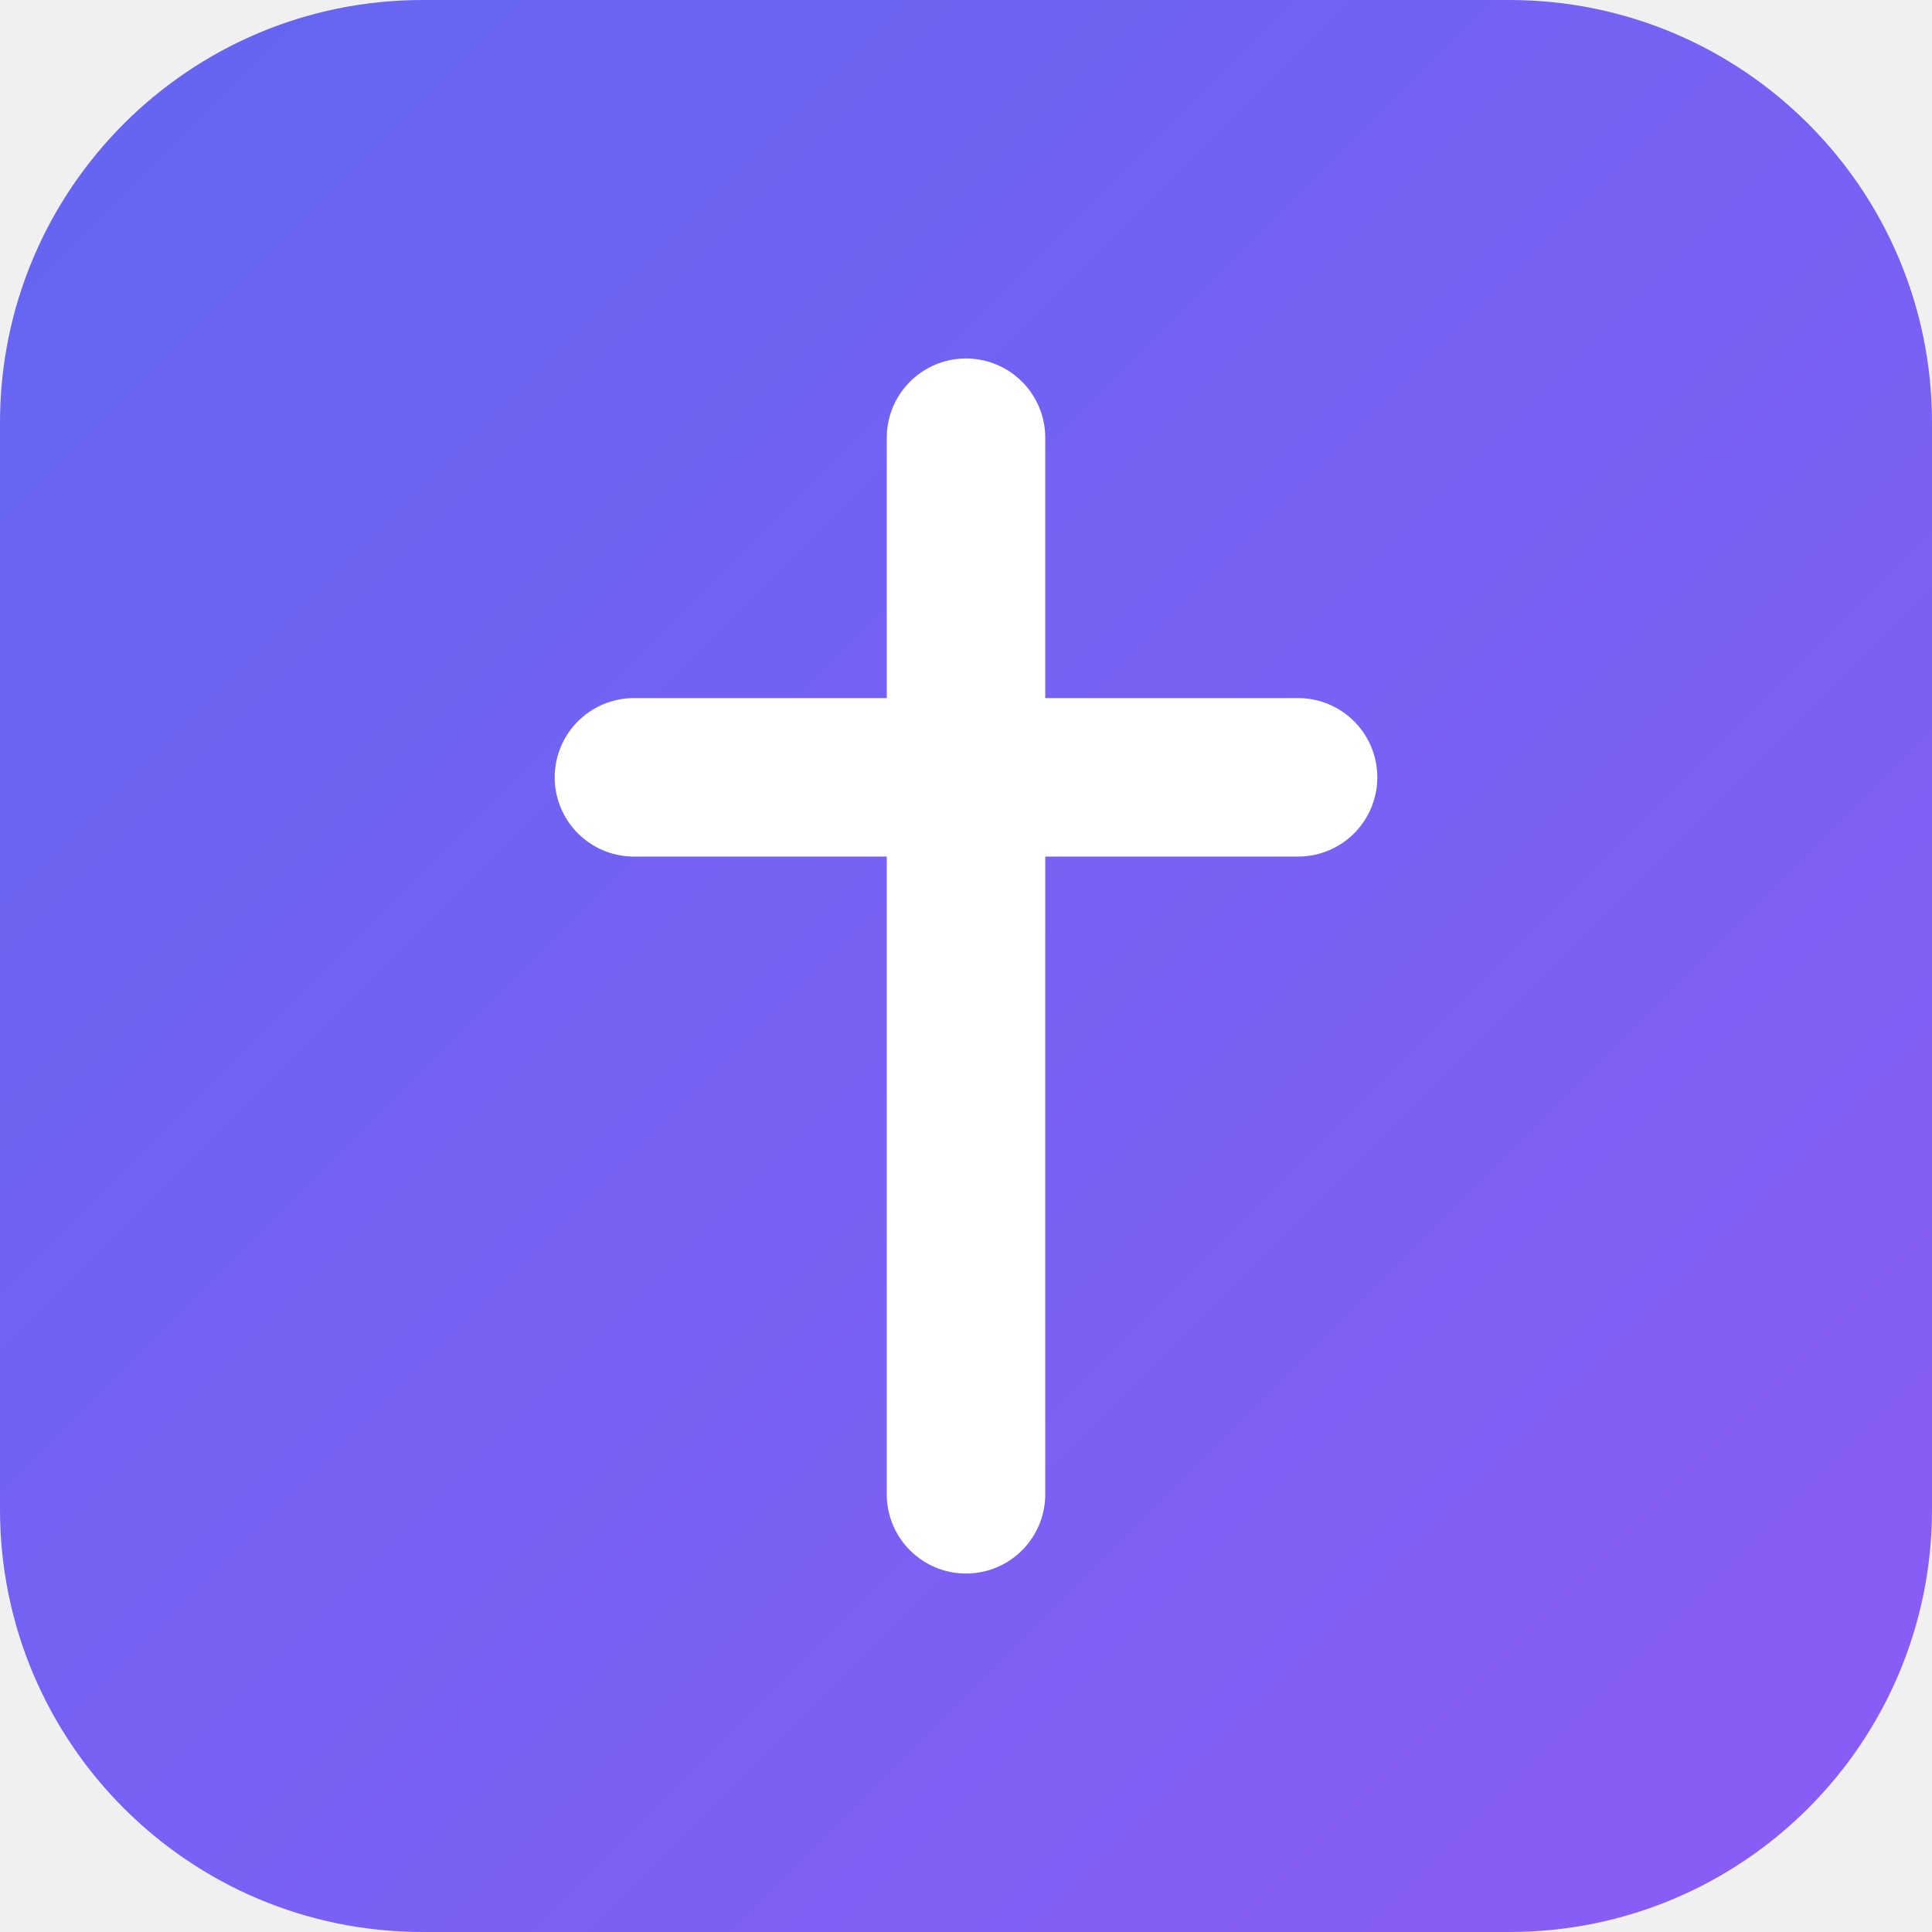
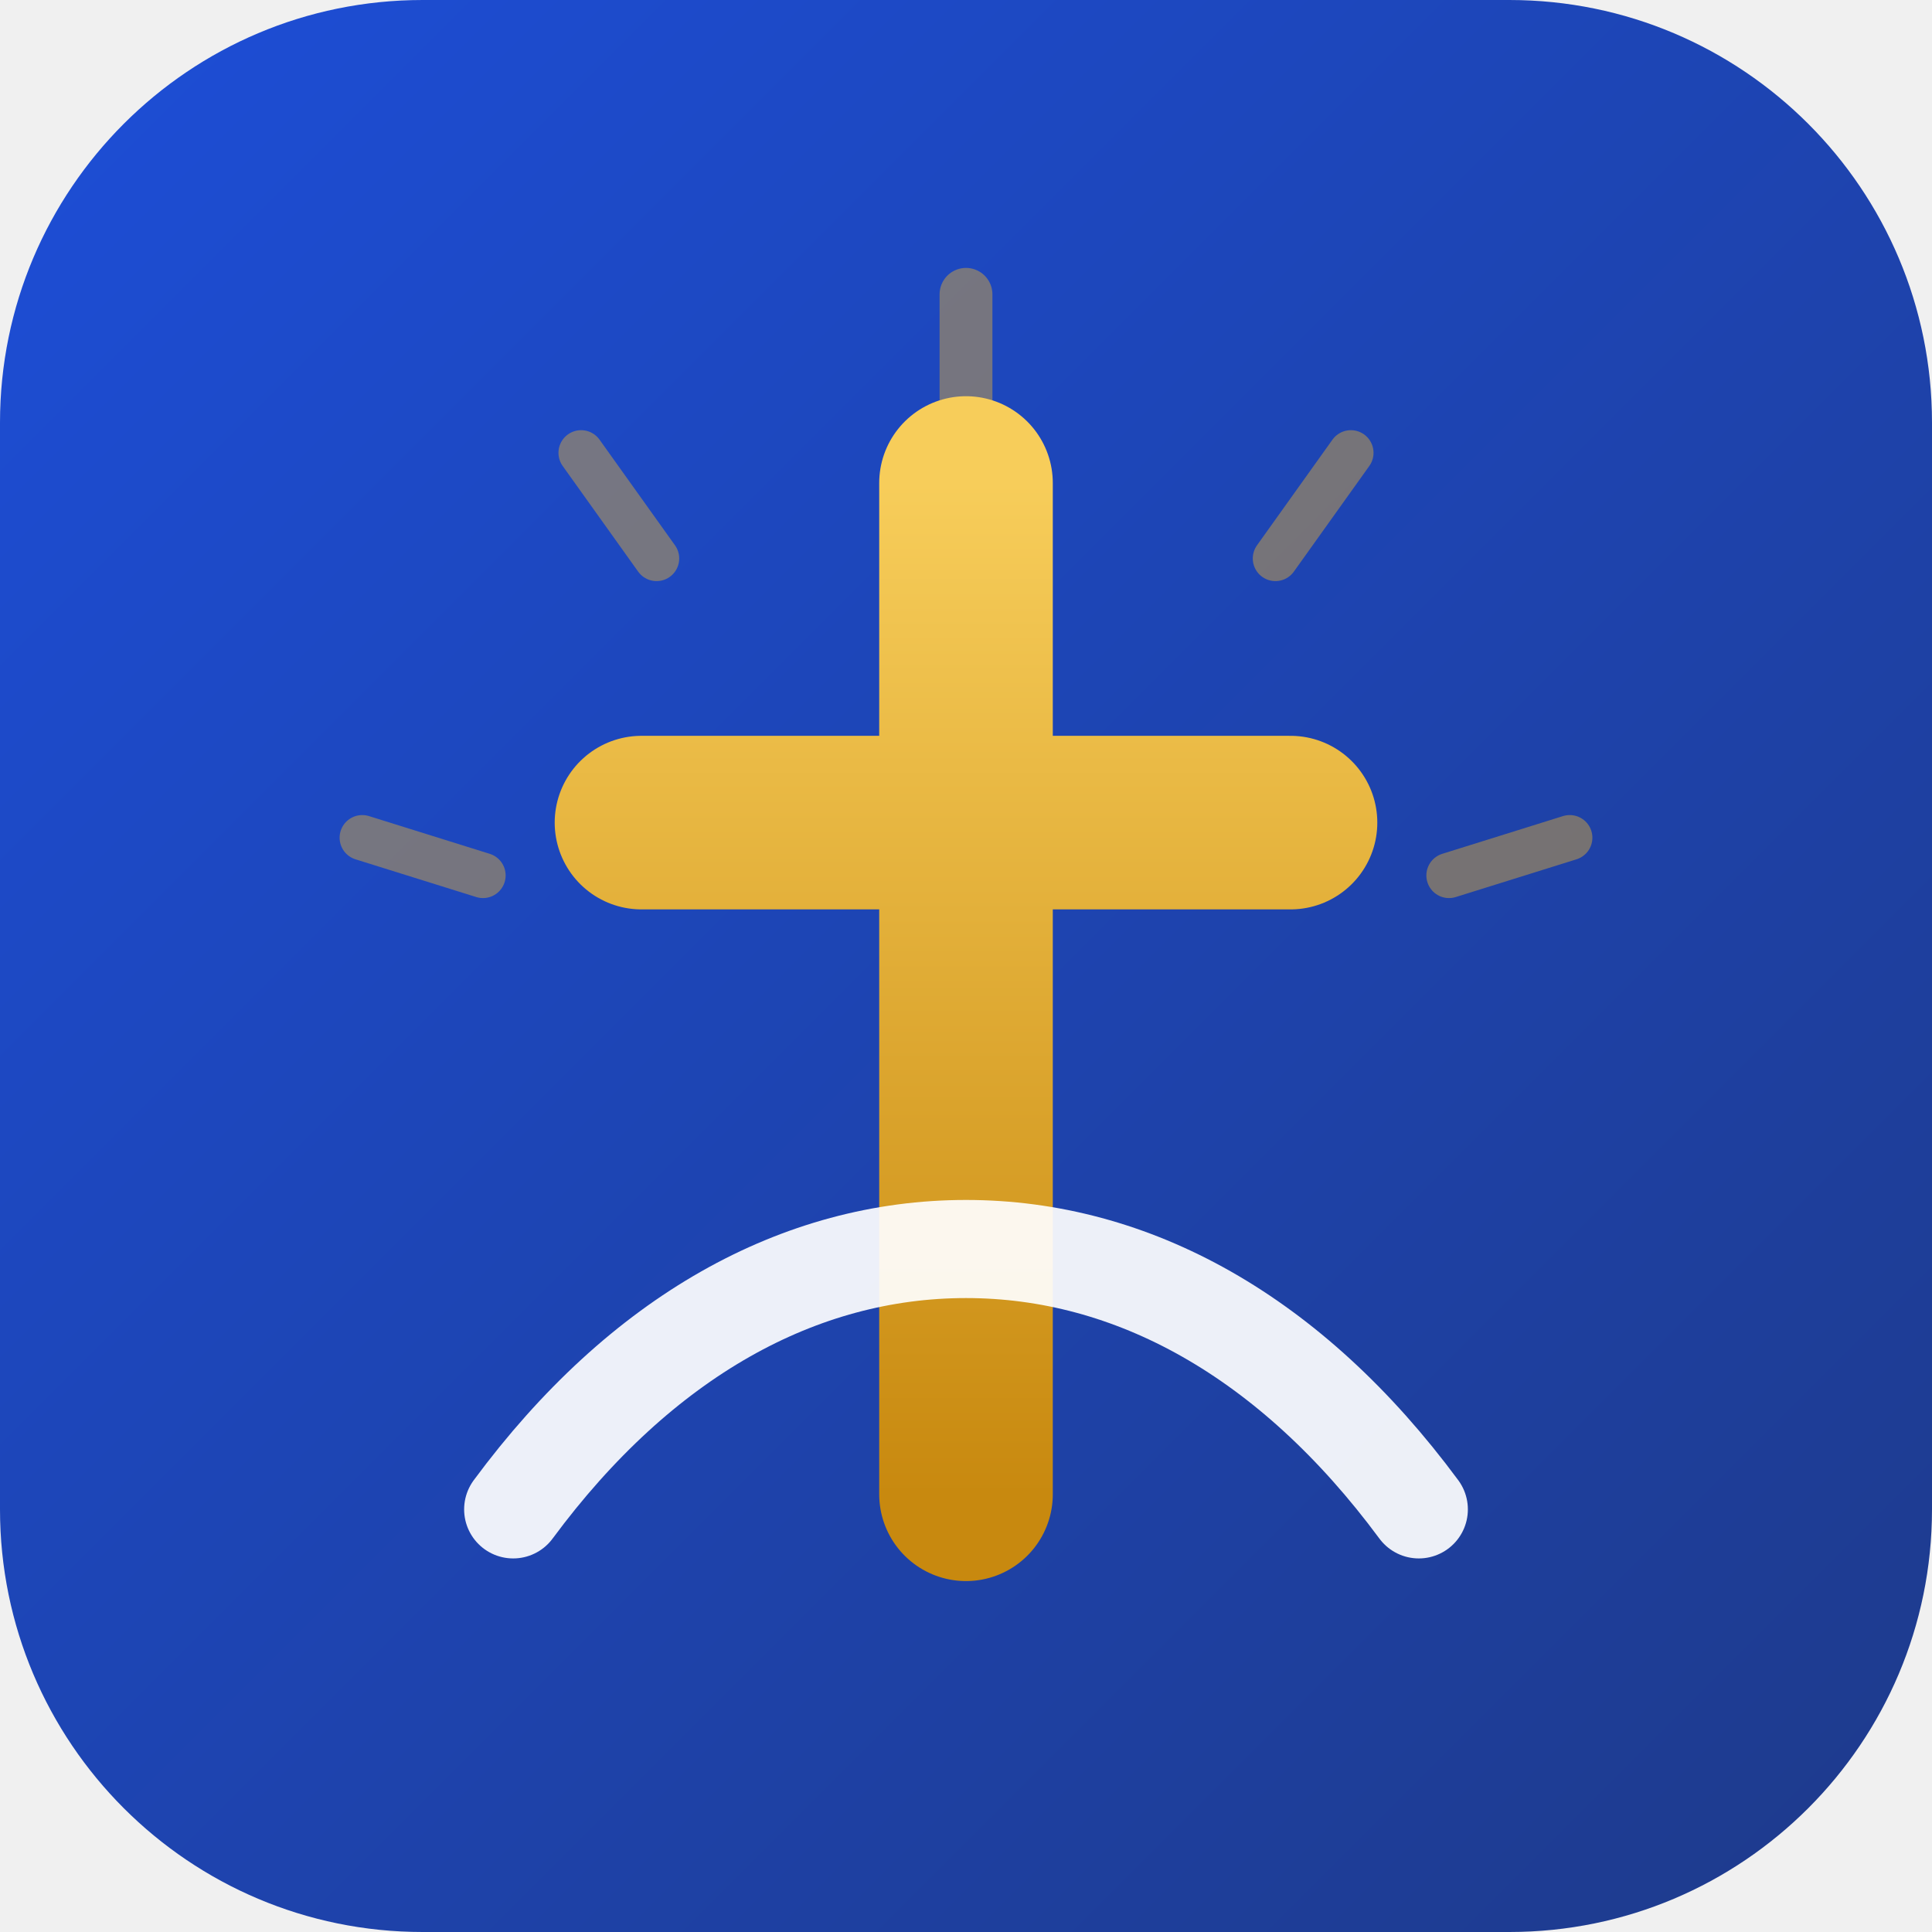
- <svg xmlns="http://www.w3.org/2000/svg" viewBox="0 0 512 512" role="img" aria-label="Church 2.0">
+ <svg xmlns="http://www.w3.org/2000/svg" viewBox="0 0 512 512" role="img" aria-label="Maximum Miracle Centre">
  <defs>
-     <linearGradient id="g" x1="0" y1="0" x2="1" y2="1">
-       <stop offset="0" stop-color="#6366f1" />
-       <stop offset="1" stop-color="#8b5cf6" />
+     <linearGradient id="mmcField" x1="0" y1="0" x2="1" y2="1">
+       <stop offset="0" stop-color="#1d4ed8" />
+       <stop offset="1" stop-color="#1e3a8a" />
+     </linearGradient>
+     <linearGradient id="mmcGold" x1="0" y1="0" x2="0" y2="1">
+       <stop offset="0" stop-color="#f7cd5a" />
+       <stop offset="1" stop-color="#c8890f" />
    </linearGradient>
  </defs>
-   <rect width="512" height="512" rx="112" fill="url(#g)" />
-   <path d="M256 116v280M168 206h176" stroke="#fff" stroke-width="42" stroke-linecap="round" fill="none" />
+   <rect width="512" height="512" rx="112" fill="url(#mmcField)" />
+   <g stroke="#f0b429" stroke-linecap="round" opacity="0.42">
+     <path d="M256 78v34" stroke-width="14" />
+     <path d="M154 120l20 28" stroke-width="12" />
+     <path d="M358 120l-20 28" stroke-width="12" />
+     <path d="M96 222l32 10" stroke-width="12" />
+     <path d="M416 222l-32 10" stroke-width="12" />
+   </g>
+   <path d="M256 128v268M170 218h172" stroke="url(#mmcGold)" stroke-width="46" stroke-linecap="round" fill="none" />
+   <path d="M136 400c34-46 76-69 120-69s86 23 120 69" stroke="#ffffff" stroke-width="26" stroke-linecap="round" fill="none" opacity="0.92" />
</svg>
